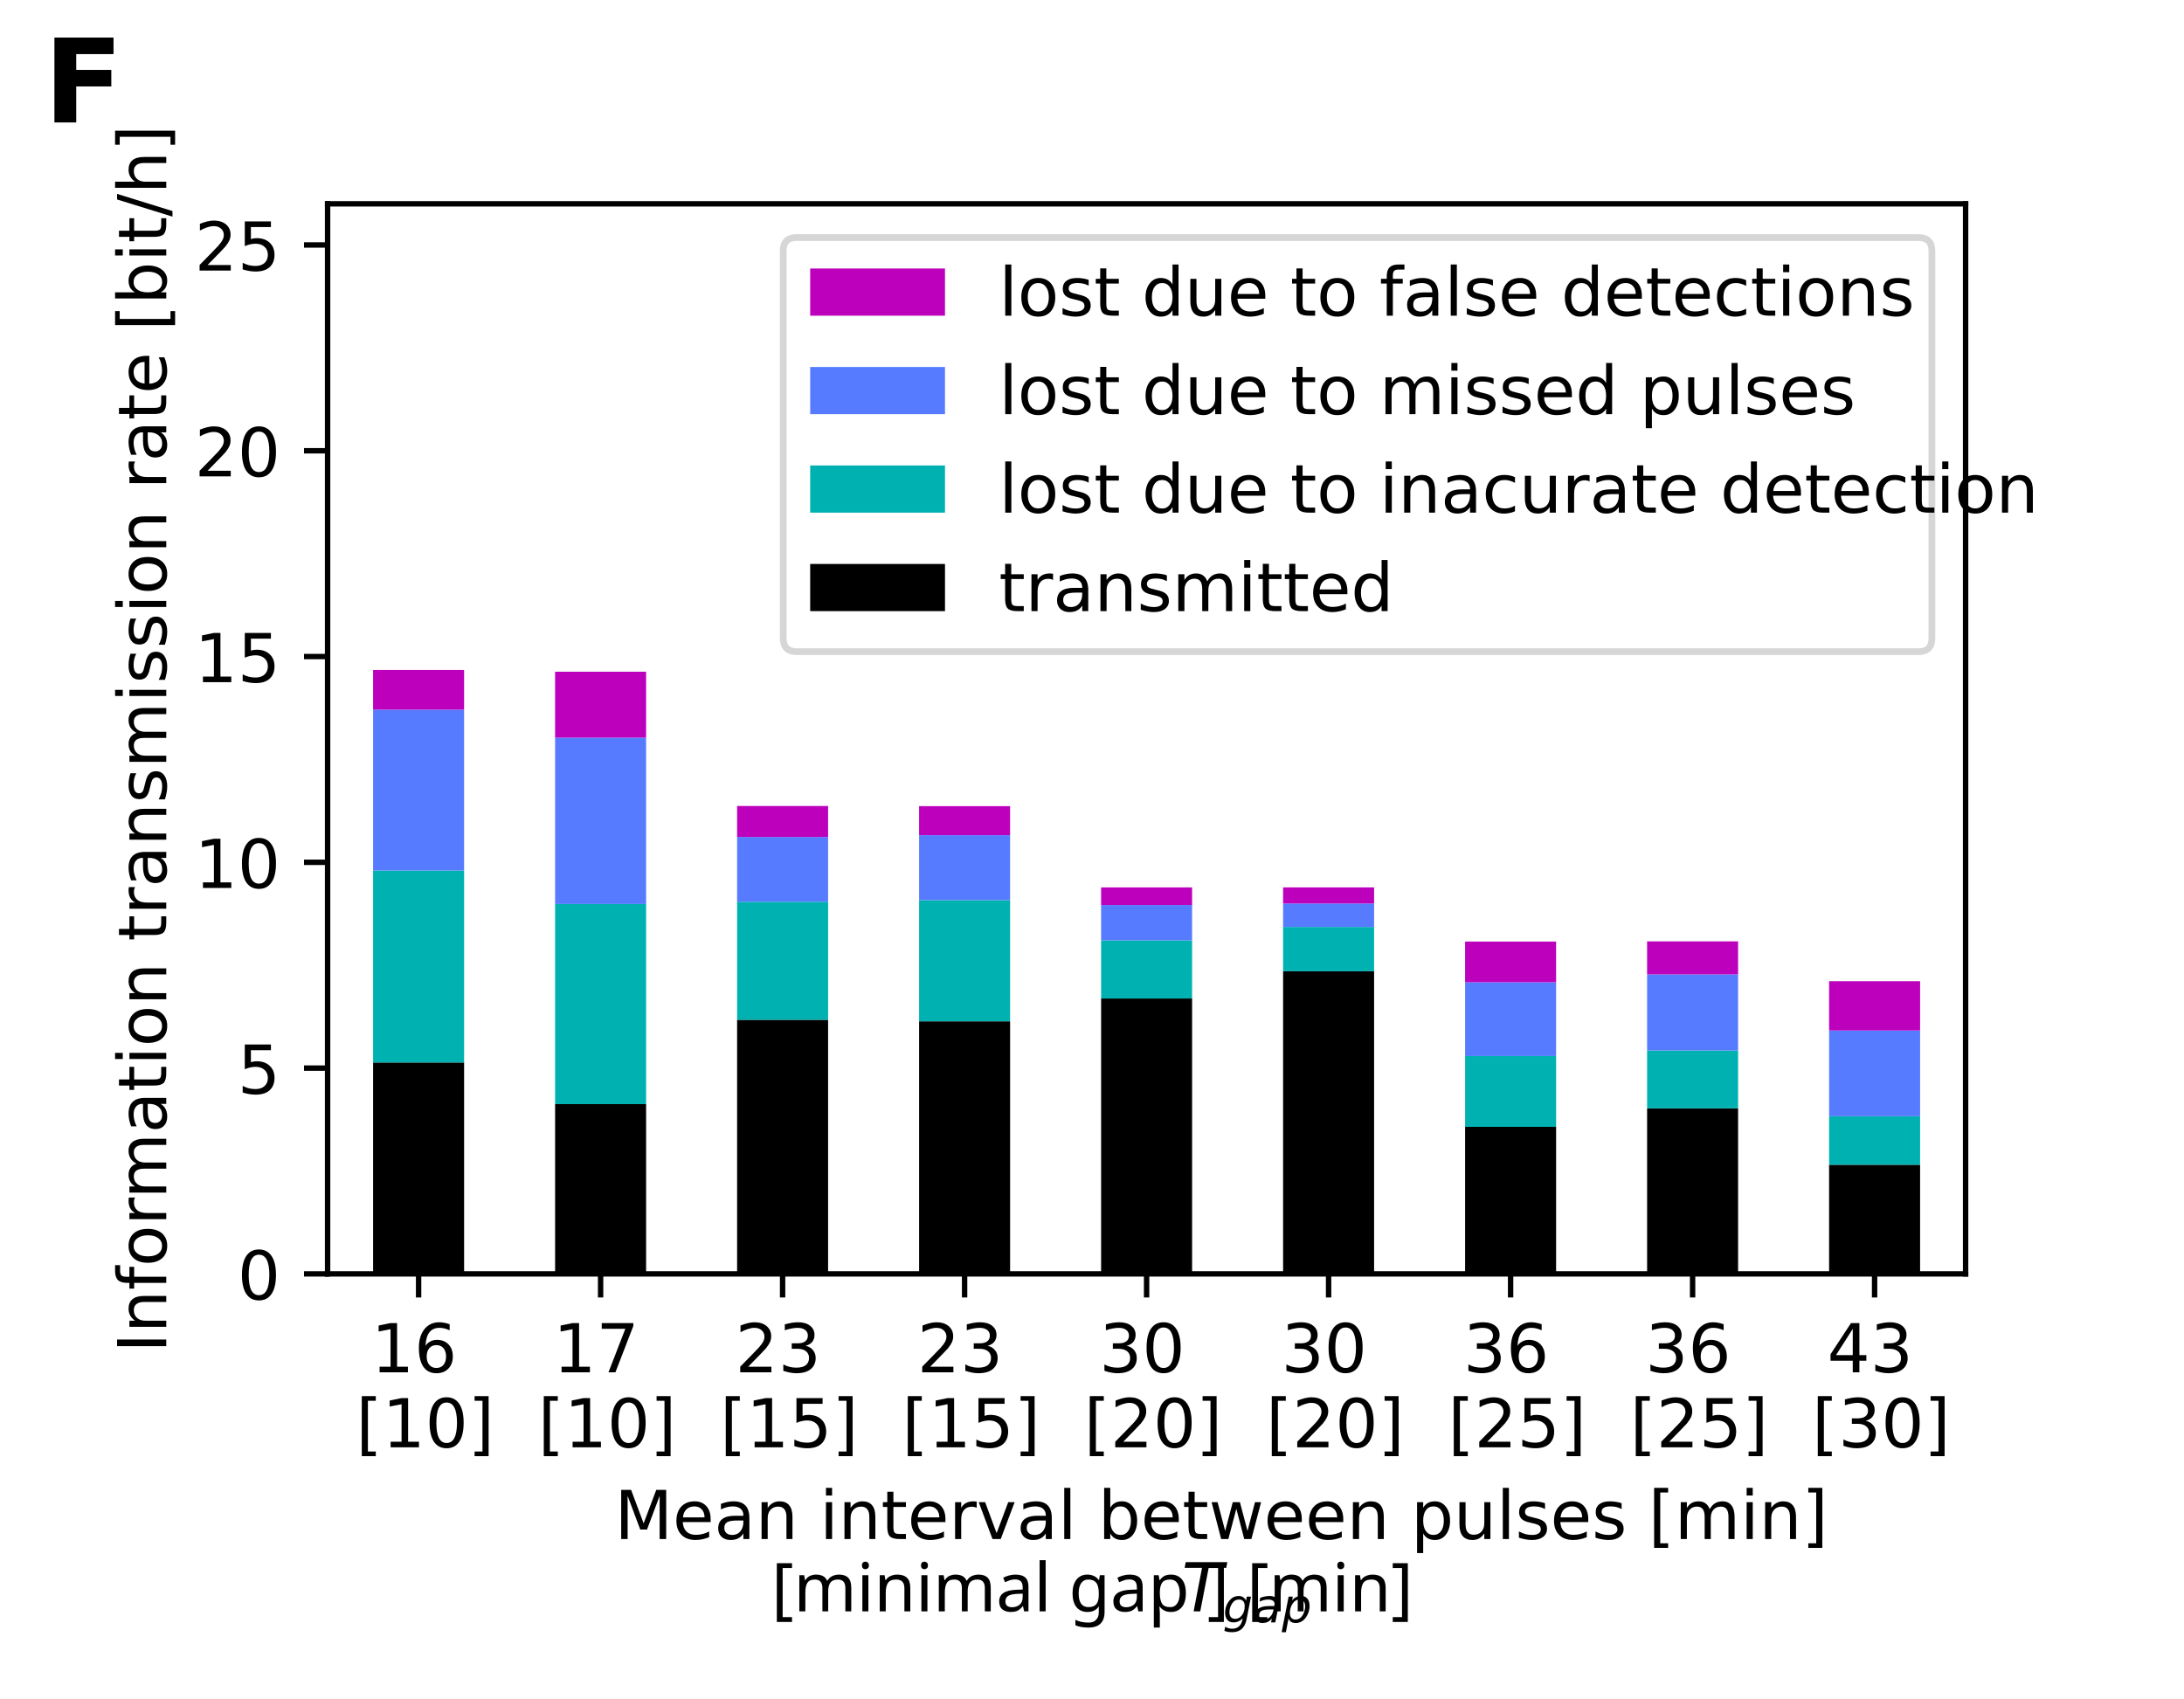
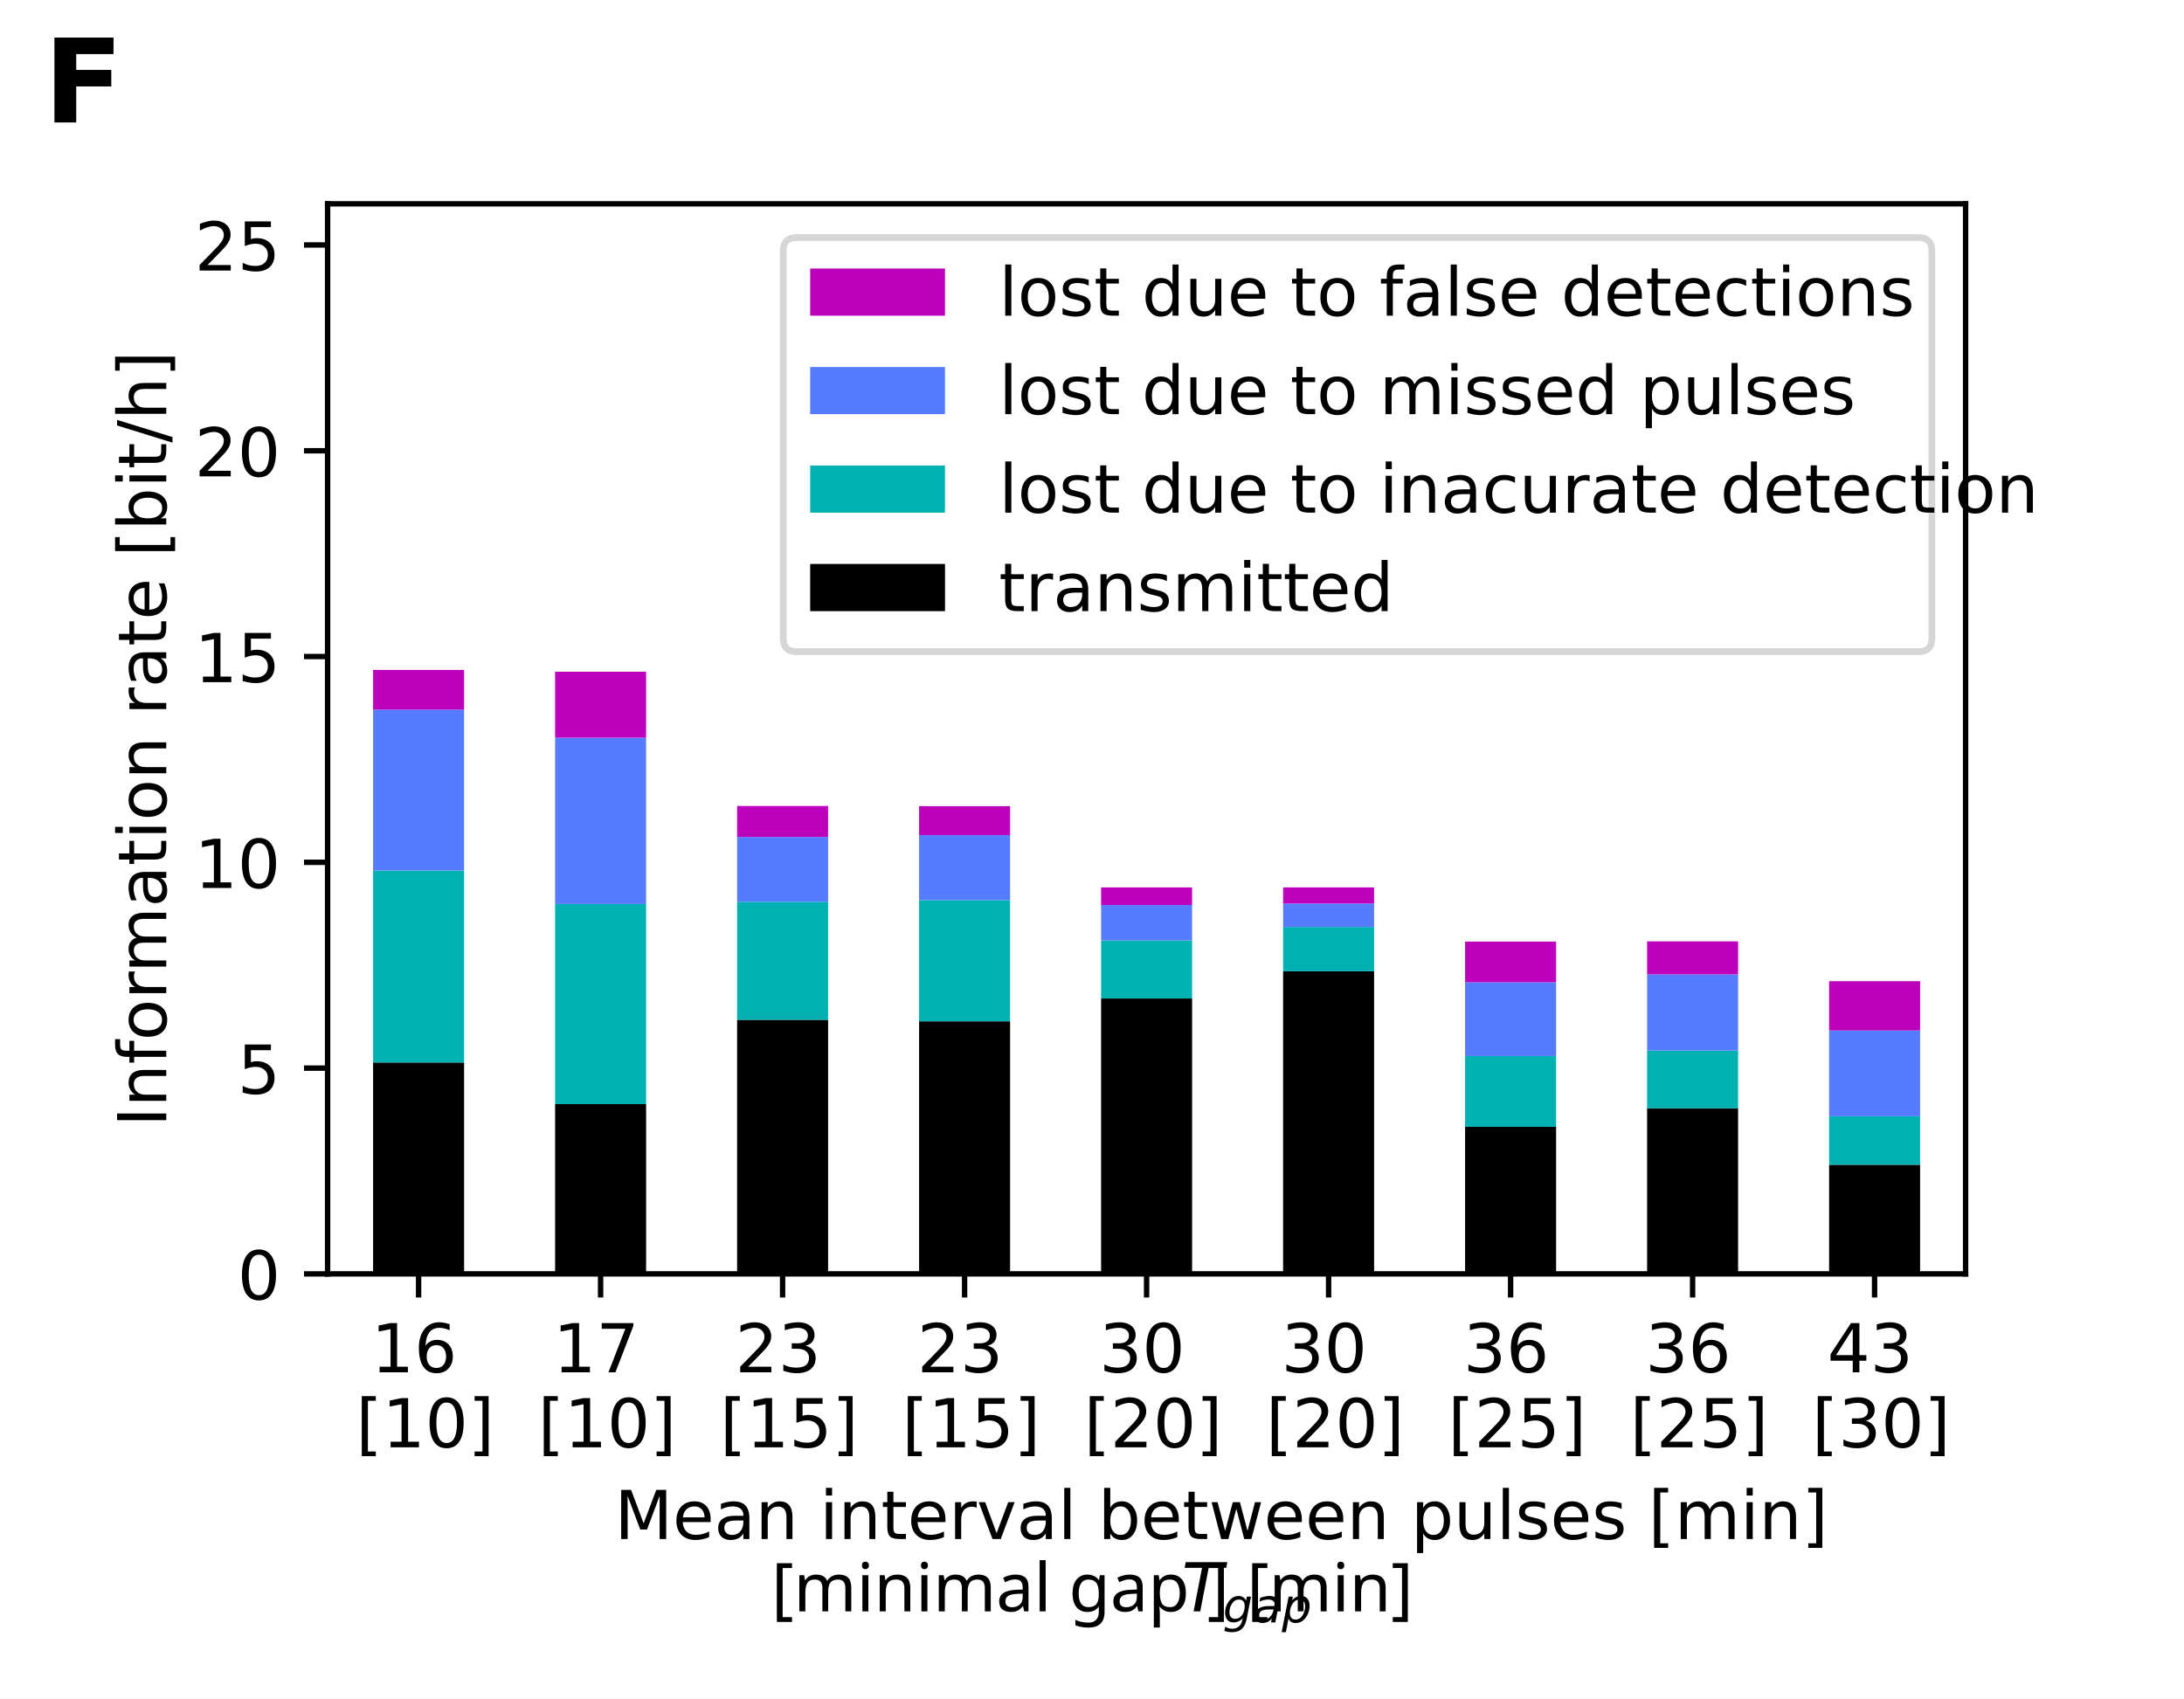
<svg xmlns="http://www.w3.org/2000/svg" xmlns:xlink="http://www.w3.org/1999/xlink" width="324pt" height="252pt" viewBox="0 0 324 252" version="1.1">
  <defs>
    <style type="text/css">*{stroke-linejoin: round; stroke-linecap: butt}</style>
  </defs>
  <g id="figure_1">
    <g id="patch_1">
      <path d="M 0 252  L 324 252  L 324 0  L 0 0  z " style="fill: #ffffff" />
    </g>
    <g id="axes_1">
      <g id="patch_2">
        <path d="M 48.6 189  L 291.6 189  L 291.6 30.24  L 48.6 30.24  z " style="fill: #ffffff" />
      </g>
      <g id="patch_3">
-         <path d="M 55.35 189  L 68.85 189  L 68.85 157.633  L 55.35 157.633  z " clip-path="url(#paf28d3bfcc)" />
+         <path d="M 55.35 189  L 68.85 189  L 68.85 157.633  L 55.35 157.633  z " clip-path="url(#p09f7b85178)" />
      </g>
      <g id="patch_4">
-         <path d="M 82.35 189  L 95.85 189  L 95.85 163.816  L 82.35 163.816  z " clip-path="url(#paf28d3bfcc)" />
+         <path d="M 82.35 189  L 95.85 189  L 95.85 163.816  L 82.35 163.816  z " clip-path="url(#p09f7b85178)" />
      </g>
      <g id="patch_5">
-         <path d="M 109.35 189  L 122.85 189  L 122.85 151.303  L 109.35 151.303  z " clip-path="url(#paf28d3bfcc)" />
+         <path d="M 109.35 189  L 122.85 189  L 122.85 151.303  L 109.35 151.303  z " clip-path="url(#p09f7b85178)" />
      </g>
      <g id="patch_6">
-         <path d="M 136.35 189  L 149.85 189  L 149.85 151.524  L 136.35 151.524  z " clip-path="url(#paf28d3bfcc)" />
+         <path d="M 136.35 189  L 149.85 189  L 149.85 151.524  L 136.35 151.524  z " clip-path="url(#p09f7b85178)" />
      </g>
      <g id="patch_7">
-         <path d="M 163.35 189  L 176.85 189  L 176.85 148.139  L 163.35 148.139  z " clip-path="url(#paf28d3bfcc)" />
+         <path d="M 163.35 189  L 176.85 189  L 176.85 148.139  L 163.35 148.139  z " clip-path="url(#p09f7b85178)" />
      </g>
      <g id="patch_8">
-         <path d="M 190.35 189  L 203.85 189  L 203.85 144.099  L 190.35 144.099  z " clip-path="url(#paf28d3bfcc)" />
+         <path d="M 190.35 189  L 203.85 189  L 203.85 144.099  L 190.35 144.099  z " clip-path="url(#p09f7b85178)" />
      </g>
      <g id="patch_9">
-         <path d="M 217.35 189  L 230.85 189  L 230.85 167.185  L 217.35 167.185  z " clip-path="url(#paf28d3bfcc)" />
+         <path d="M 217.35 189  L 230.85 189  L 230.85 167.185  L 217.35 167.185  z " clip-path="url(#p09f7b85178)" />
      </g>
      <g id="patch_10">
-         <path d="M 244.35 189  L 257.85 189  L 257.85 164.439  L 244.35 164.439  z " clip-path="url(#paf28d3bfcc)" />
+         <path d="M 244.35 189  L 257.85 189  L 257.85 164.439  L 244.35 164.439  z " clip-path="url(#p09f7b85178)" />
      </g>
      <g id="patch_11">
-         <path d="M 271.35 189  L 284.85 189  L 284.85 172.807  L 271.35 172.807  z " clip-path="url(#paf28d3bfcc)" />
+         <path d="M 271.35 189  L 284.85 189  L 284.85 172.807  L 271.35 172.807  z " clip-path="url(#p09f7b85178)" />
      </g>
      <g id="patch_12">
-         <path d="M 55.35 157.633  L 68.85 157.633  L 68.85 129.157  L 55.35 129.157  z " clip-path="url(#paf28d3bfcc)" style="fill: #00b1b1" />
+         <path d="M 55.35 157.633  L 68.85 157.633  L 68.85 129.157  L 55.35 129.157  z " clip-path="url(#p09f7b85178)" style="fill: #00b1b1" />
      </g>
      <g id="patch_13">
-         <path d="M 82.35 163.816  L 95.85 163.816  L 95.85 134.126  L 82.35 134.126  z " clip-path="url(#paf28d3bfcc)" style="fill: #00b1b1" />
+         <path d="M 82.35 163.816  L 95.85 163.816  L 95.85 134.126  L 82.35 134.126  z " clip-path="url(#p09f7b85178)" style="fill: #00b1b1" />
      </g>
      <g id="patch_14">
-         <path d="M 109.35 151.303  L 122.85 151.303  L 122.85 133.784  L 109.35 133.784  z " clip-path="url(#paf28d3bfcc)" style="fill: #00b1b1" />
+         <path d="M 109.35 151.303  L 122.85 151.303  L 122.85 133.784  L 109.35 133.784  z " clip-path="url(#p09f7b85178)" style="fill: #00b1b1" />
      </g>
      <g id="patch_15">
-         <path d="M 136.35 151.524  L 149.85 151.524  L 149.85 133.544  L 136.35 133.544  z " clip-path="url(#paf28d3bfcc)" style="fill: #00b1b1" />
+         <path d="M 136.35 151.524  L 149.85 151.524  L 149.85 133.544  L 136.35 133.544  z " clip-path="url(#p09f7b85178)" style="fill: #00b1b1" />
      </g>
      <g id="patch_16">
-         <path d="M 163.35 148.139  L 176.85 148.139  L 176.85 139.521  L 163.35 139.521  z " clip-path="url(#paf28d3bfcc)" style="fill: #00b1b1" />
+         <path d="M 163.35 148.139  L 176.85 148.139  L 176.85 139.521  L 163.35 139.521  z " clip-path="url(#p09f7b85178)" style="fill: #00b1b1" />
      </g>
      <g id="patch_17">
-         <path d="M 190.35 144.099  L 203.85 144.099  L 203.85 137.527  L 190.35 137.527  z " clip-path="url(#paf28d3bfcc)" style="fill: #00b1b1" />
+         <path d="M 190.35 144.099  L 203.85 144.099  L 203.85 137.527  L 190.35 137.527  z " clip-path="url(#p09f7b85178)" style="fill: #00b1b1" />
      </g>
      <g id="patch_18">
-         <path d="M 217.35 167.185  L 230.85 167.185  L 230.85 156.679  L 217.35 156.679  z " clip-path="url(#paf28d3bfcc)" style="fill: #00b1b1" />
+         <path d="M 217.35 167.185  L 230.85 167.185  L 230.85 156.679  L 217.35 156.679  z " clip-path="url(#p09f7b85178)" style="fill: #00b1b1" />
      </g>
      <g id="patch_19">
-         <path d="M 244.35 164.439  L 257.85 164.439  L 257.85 155.863  L 244.35 155.863  z " clip-path="url(#paf28d3bfcc)" style="fill: #00b1b1" />
+         <path d="M 244.35 164.439  L 257.85 164.439  L 257.85 155.863  L 244.35 155.863  z " clip-path="url(#p09f7b85178)" style="fill: #00b1b1" />
      </g>
      <g id="patch_20">
-         <path d="M 271.35 172.807  L 284.85 172.807  L 284.85 165.612  L 271.35 165.612  z " clip-path="url(#paf28d3bfcc)" style="fill: #00b1b1" />
+         <path d="M 271.35 172.807  L 284.85 172.807  L 284.85 165.612  L 271.35 165.612  z " clip-path="url(#p09f7b85178)" style="fill: #00b1b1" />
      </g>
      <g id="patch_21">
-         <path d="M 55.35 129.157  L 68.85 129.157  L 68.85 105.291  L 55.35 105.291  z " clip-path="url(#paf28d3bfcc)" style="fill: #577bfe" />
+         <path d="M 55.35 129.157  L 68.85 129.157  L 68.85 105.291  L 55.35 105.291  z " clip-path="url(#p09f7b85178)" style="fill: #577bfe" />
      </g>
      <g id="patch_22">
-         <path d="M 82.35 134.126  L 95.85 134.126  L 95.85 109.444  L 82.35 109.444  z " clip-path="url(#paf28d3bfcc)" style="fill: #577bfe" />
+         <path d="M 82.35 134.126  L 95.85 134.126  L 95.85 109.444  L 82.35 109.444  z " clip-path="url(#p09f7b85178)" style="fill: #577bfe" />
      </g>
      <g id="patch_23">
-         <path d="M 109.35 133.784  L 122.85 133.784  L 122.85 124.177  L 109.35 124.177  z " clip-path="url(#paf28d3bfcc)" style="fill: #577bfe" />
+         <path d="M 109.35 133.784  L 122.85 133.784  L 122.85 124.177  L 109.35 124.177  z " clip-path="url(#p09f7b85178)" style="fill: #577bfe" />
      </g>
      <g id="patch_24">
-         <path d="M 136.35 133.544  L 149.85 133.544  L 149.85 123.908  L 136.35 123.908  z " clip-path="url(#paf28d3bfcc)" style="fill: #577bfe" />
+         <path d="M 136.35 133.544  L 149.85 133.544  L 149.85 123.908  L 136.35 123.908  z " clip-path="url(#p09f7b85178)" style="fill: #577bfe" />
      </g>
      <g id="patch_25">
-         <path d="M 163.35 139.521  L 176.85 139.521  L 176.85 134.272  L 163.35 134.272  z " clip-path="url(#paf28d3bfcc)" style="fill: #577bfe" />
+         <path d="M 163.35 139.521  L 176.85 139.521  L 176.85 134.272  L 163.35 134.272  z " clip-path="url(#p09f7b85178)" style="fill: #577bfe" />
      </g>
      <g id="patch_26">
-         <path d="M 190.35 137.527  L 203.85 137.527  L 203.85 134.046  L 190.35 134.046  z " clip-path="url(#paf28d3bfcc)" style="fill: #577bfe" />
+         <path d="M 190.35 137.527  L 203.85 137.527  L 203.85 134.046  L 190.35 134.046  z " clip-path="url(#p09f7b85178)" style="fill: #577bfe" />
      </g>
      <g id="patch_27">
-         <path d="M 217.35 156.679  L 230.85 156.679  L 230.85 145.736  L 217.35 145.736  z " clip-path="url(#paf28d3bfcc)" style="fill: #577bfe" />
+         <path d="M 217.35 156.679  L 230.85 156.679  L 230.85 145.736  L 217.35 145.736  z " clip-path="url(#p09f7b85178)" style="fill: #577bfe" />
      </g>
      <g id="patch_28">
-         <path d="M 244.35 155.863  L 257.85 155.863  L 257.85 144.561  L 244.35 144.561  z " clip-path="url(#paf28d3bfcc)" style="fill: #577bfe" />
+         <path d="M 244.35 155.863  L 257.85 155.863  L 257.85 144.561  L 244.35 144.561  z " clip-path="url(#p09f7b85178)" style="fill: #577bfe" />
      </g>
      <g id="patch_29">
-         <path d="M 271.35 165.612  L 284.85 165.612  L 284.85 152.889  L 271.35 152.889  z " clip-path="url(#paf28d3bfcc)" style="fill: #577bfe" />
+         <path d="M 271.35 165.612  L 284.85 165.612  L 284.85 152.889  L 271.35 152.889  z " clip-path="url(#p09f7b85178)" style="fill: #577bfe" />
      </g>
      <g id="patch_30">
-         <path d="M 55.35 105.291  L 68.85 105.291  L 68.85 99.396  L 55.35 99.396  z " clip-path="url(#paf28d3bfcc)" style="fill: #bc00bc" />
+         <path d="M 55.35 105.291  L 68.85 105.291  L 68.85 99.396  L 55.35 99.396  z " clip-path="url(#p09f7b85178)" style="fill: #bc00bc" />
      </g>
      <g id="patch_31">
-         <path d="M 82.35 109.444  L 95.85 109.444  L 95.85 99.659  L 82.35 99.659  z " clip-path="url(#paf28d3bfcc)" style="fill: #bc00bc" />
+         <path d="M 82.35 109.444  L 95.85 109.444  L 95.85 99.659  L 82.35 99.659  z " clip-path="url(#p09f7b85178)" style="fill: #bc00bc" />
      </g>
      <g id="patch_32">
-         <path d="M 109.35 124.177  L 122.85 124.177  L 122.85 119.581  L 109.35 119.581  z " clip-path="url(#paf28d3bfcc)" style="fill: #bc00bc" />
+         <path d="M 109.35 124.177  L 122.85 124.177  L 122.85 119.581  L 109.35 119.581  z " clip-path="url(#p09f7b85178)" style="fill: #bc00bc" />
      </g>
      <g id="patch_33">
-         <path d="M 136.35 123.908  L 149.85 123.908  L 149.85 119.605  L 136.35 119.605  z " clip-path="url(#paf28d3bfcc)" style="fill: #bc00bc" />
+         <path d="M 136.35 123.908  L 149.85 123.908  L 149.85 119.605  L 136.35 119.605  z " clip-path="url(#p09f7b85178)" style="fill: #bc00bc" />
      </g>
      <g id="patch_34">
-         <path d="M 163.35 134.272  L 176.85 134.272  L 176.85 131.661  L 163.35 131.661  z " clip-path="url(#paf28d3bfcc)" style="fill: #bc00bc" />
+         <path d="M 163.35 134.272  L 176.85 134.272  L 176.85 131.661  L 163.35 131.661  z " clip-path="url(#p09f7b85178)" style="fill: #bc00bc" />
      </g>
      <g id="patch_35">
-         <path d="M 190.35 134.046  L 203.85 134.046  L 203.85 131.658  L 190.35 131.658  z " clip-path="url(#paf28d3bfcc)" style="fill: #bc00bc" />
+         <path d="M 190.35 134.046  L 203.85 134.046  L 203.85 131.658  L 190.35 131.658  z " clip-path="url(#p09f7b85178)" style="fill: #bc00bc" />
      </g>
      <g id="patch_36">
-         <path d="M 217.35 145.736  L 230.85 145.736  L 230.85 139.695  L 217.35 139.695  z " clip-path="url(#paf28d3bfcc)" style="fill: #bc00bc" />
+         <path d="M 217.35 145.736  L 230.85 145.736  L 230.85 139.695  L 217.35 139.695  z " clip-path="url(#p09f7b85178)" style="fill: #bc00bc" />
      </g>
      <g id="patch_37">
-         <path d="M 244.35 144.561  L 257.85 144.561  L 257.85 139.666  L 244.35 139.666  z " clip-path="url(#paf28d3bfcc)" style="fill: #bc00bc" />
+         <path d="M 244.35 144.561  L 257.85 144.561  L 257.85 139.666  L 244.35 139.666  z " clip-path="url(#p09f7b85178)" style="fill: #bc00bc" />
      </g>
      <g id="patch_38">
-         <path d="M 271.35 152.889  L 284.85 152.889  L 284.85 145.574  L 271.35 145.574  z " clip-path="url(#paf28d3bfcc)" style="fill: #bc00bc" />
+         <path d="M 271.35 152.889  L 284.85 152.889  L 284.85 145.574  L 271.35 145.574  z " clip-path="url(#p09f7b85178)" style="fill: #bc00bc" />
      </g>
      <g id="matplotlib.axis_1">
        <g id="xtick_1">
          <g id="line2d_1">
            <defs>
-               <path id="m97f475cb89" d="M 0 0  L 0 3.5  " style="stroke: #000000; stroke-width: 0.8" />
+               <path id="m47c548dffa" d="M 0 0  L 0 3.5  " style="stroke: #000000; stroke-width: 0.8" />
            </defs>
            <g>
-               <use xlink:href="#m97f475cb89" x="62.1" y="189" style="stroke: #000000; stroke-width: 0.8" />
+               <use xlink:href="#m47c548dffa" x="62.1" y="189" style="stroke: #000000; stroke-width: 0.8" />
            </g>
          </g>
          <g id="text_1">
            <text style="font: 10px 'Tahoma', 'DejaVu Sans', 'Lucida Grande', 'Verdana', sans-serif" transform="translate(55.07812 203.5984)">16 </text>
            <text style="font: 10px 'Tahoma', 'DejaVu Sans', 'Lucida Grande', 'Verdana', sans-serif" transform="translate(52.8125 214.7291)">[10]</text>
          </g>
        </g>
        <g id="xtick_2">
          <g id="line2d_2">
            <g>
-               <use xlink:href="#m97f475cb89" x="89.1" y="189" style="stroke: #000000; stroke-width: 0.8" />
+               <use xlink:href="#m47c548dffa" x="89.1" y="189" style="stroke: #000000; stroke-width: 0.8" />
            </g>
          </g>
          <g id="text_2">
            <text style="font: 10px 'Tahoma', 'DejaVu Sans', 'Lucida Grande', 'Verdana', sans-serif" transform="translate(82.07812 203.5984)">17 </text>
            <text style="font: 10px 'Tahoma', 'DejaVu Sans', 'Lucida Grande', 'Verdana', sans-serif" transform="translate(79.8125 214.7291)">[10]</text>
          </g>
        </g>
        <g id="xtick_3">
          <g id="line2d_3">
            <g>
-               <use xlink:href="#m97f475cb89" x="116.1" y="189" style="stroke: #000000; stroke-width: 0.8" />
+               <use xlink:href="#m47c548dffa" x="116.1" y="189" style="stroke: #000000; stroke-width: 0.8" />
            </g>
          </g>
          <g id="text_3">
            <text style="font: 10px 'Tahoma', 'DejaVu Sans', 'Lucida Grande', 'Verdana', sans-serif" transform="translate(109.0781 203.5984)">23 </text>
            <text style="font: 10px 'Tahoma', 'DejaVu Sans', 'Lucida Grande', 'Verdana', sans-serif" transform="translate(106.8125 214.7291)">[15]</text>
          </g>
        </g>
        <g id="xtick_4">
          <g id="line2d_4">
            <g>
-               <use xlink:href="#m97f475cb89" x="143.1" y="189" style="stroke: #000000; stroke-width: 0.8" />
+               <use xlink:href="#m47c548dffa" x="143.1" y="189" style="stroke: #000000; stroke-width: 0.8" />
            </g>
          </g>
          <g id="text_4">
            <text style="font: 10px 'Tahoma', 'DejaVu Sans', 'Lucida Grande', 'Verdana', sans-serif" transform="translate(136.0781 203.5984)">23 </text>
            <text style="font: 10px 'Tahoma', 'DejaVu Sans', 'Lucida Grande', 'Verdana', sans-serif" transform="translate(133.8125 214.7291)">[15]</text>
          </g>
        </g>
        <g id="xtick_5">
          <g id="line2d_5">
            <g>
-               <use xlink:href="#m97f475cb89" x="170.1" y="189" style="stroke: #000000; stroke-width: 0.8" />
+               <use xlink:href="#m47c548dffa" x="170.1" y="189" style="stroke: #000000; stroke-width: 0.8" />
            </g>
          </g>
          <g id="text_5">
            <text style="font: 10px 'Tahoma', 'DejaVu Sans', 'Lucida Grande', 'Verdana', sans-serif" transform="translate(163.0781 203.5984)">30 </text>
            <text style="font: 10px 'Tahoma', 'DejaVu Sans', 'Lucida Grande', 'Verdana', sans-serif" transform="translate(160.8125 214.7291)">[20]</text>
          </g>
        </g>
        <g id="xtick_6">
          <g id="line2d_6">
            <g>
-               <use xlink:href="#m97f475cb89" x="197.1" y="189" style="stroke: #000000; stroke-width: 0.8" />
+               <use xlink:href="#m47c548dffa" x="197.1" y="189" style="stroke: #000000; stroke-width: 0.8" />
            </g>
          </g>
          <g id="text_6">
            <text style="font: 10px 'Tahoma', 'DejaVu Sans', 'Lucida Grande', 'Verdana', sans-serif" transform="translate(190.0781 203.5984)">30 </text>
            <text style="font: 10px 'Tahoma', 'DejaVu Sans', 'Lucida Grande', 'Verdana', sans-serif" transform="translate(187.8125 214.7291)">[20]</text>
          </g>
        </g>
        <g id="xtick_7">
          <g id="line2d_7">
            <g>
-               <use xlink:href="#m97f475cb89" x="224.1" y="189" style="stroke: #000000; stroke-width: 0.8" />
+               <use xlink:href="#m47c548dffa" x="224.1" y="189" style="stroke: #000000; stroke-width: 0.8" />
            </g>
          </g>
          <g id="text_7">
            <text style="font: 10px 'Tahoma', 'DejaVu Sans', 'Lucida Grande', 'Verdana', sans-serif" transform="translate(217.0781 203.5984)">36 </text>
            <text style="font: 10px 'Tahoma', 'DejaVu Sans', 'Lucida Grande', 'Verdana', sans-serif" transform="translate(214.8125 214.7291)">[25]</text>
          </g>
        </g>
        <g id="xtick_8">
          <g id="line2d_8">
            <g>
-               <use xlink:href="#m97f475cb89" x="251.1" y="189" style="stroke: #000000; stroke-width: 0.8" />
+               <use xlink:href="#m47c548dffa" x="251.1" y="189" style="stroke: #000000; stroke-width: 0.8" />
            </g>
          </g>
          <g id="text_8">
            <text style="font: 10px 'Tahoma', 'DejaVu Sans', 'Lucida Grande', 'Verdana', sans-serif" transform="translate(244.0781 203.5984)">36 </text>
            <text style="font: 10px 'Tahoma', 'DejaVu Sans', 'Lucida Grande', 'Verdana', sans-serif" transform="translate(241.8125 214.7291)">[25]</text>
          </g>
        </g>
        <g id="xtick_9">
          <g id="line2d_9">
            <g>
-               <use xlink:href="#m97f475cb89" x="278.1" y="189" style="stroke: #000000; stroke-width: 0.8" />
+               <use xlink:href="#m47c548dffa" x="278.1" y="189" style="stroke: #000000; stroke-width: 0.8" />
            </g>
          </g>
          <g id="text_9">
            <text style="font: 10px 'Tahoma', 'DejaVu Sans', 'Lucida Grande', 'Verdana', sans-serif" transform="translate(271.0781 203.5984)">43 </text>
            <text style="font: 10px 'Tahoma', 'DejaVu Sans', 'Lucida Grande', 'Verdana', sans-serif" transform="translate(268.8125 214.7291)">[30]</text>
          </g>
        </g>
        <g id="text_10">
          <text style="font: 10px 'Tahoma', 'DejaVu Sans', 'Lucida Grande', 'Verdana', sans-serif" transform="translate(91.17109 228.34)">Mean interval between pulses [min]</text>
          <g transform="translate(114.45 239.4725)">
            <text>
              <tspan style="font: 10px 'Tahoma'" x="0 3.828 12.227 14.512 20.088 22.373 30.771 36.021 38.306 41.431 46.958 52.207 57.734 80.417 84.246 87.371 91.199 99.597 101.882 107.458" y="-0.406">[minimal gap ] [min]</tspan>
              <tspan style="font: oblique 10px 'DejaVu Sans'" x="60.859" y="-0.406">T</tspan>
              <tspan style="font: oblique 7px 'DejaVu Sans'" x="66.968 71.411 75.701" y="1.234">gap</tspan>
            </text>
          </g>
        </g>
      </g>
      <g id="matplotlib.axis_2">
        <g id="ytick_1">
          <g id="line2d_10">
            <defs>
-               <path id="m2c7bed30ec" d="M 0 0  L -3.5 0  " style="stroke: #000000; stroke-width: 0.8" />
+               <path id="ma0a88bbfb0" d="M 0 0  L -3.5 0  " style="stroke: #000000; stroke-width: 0.8" />
            </defs>
            <g>
-               <use xlink:href="#m2c7bed30ec" x="48.6" y="189" style="stroke: #000000; stroke-width: 0.8" />
+               <use xlink:href="#ma0a88bbfb0" x="48.6" y="189" style="stroke: #000000; stroke-width: 0.8" />
            </g>
          </g>
          <g id="text_11">
            <text style="font: 10px 'Tahoma', 'DejaVu Sans', 'Lucida Grande', 'Verdana', sans-serif; text-anchor: end" x="41.6" y="192.799" transform="rotate(-0 41.6 192.7992)">0</text>
          </g>
        </g>
        <g id="ytick_2">
          <g id="line2d_11">
            <g>
-               <use xlink:href="#m2c7bed30ec" x="48.6" y="158.469" style="stroke: #000000; stroke-width: 0.8" />
+               <use xlink:href="#ma0a88bbfb0" x="48.6" y="158.469" style="stroke: #000000; stroke-width: 0.8" />
            </g>
          </g>
          <g id="text_12">
            <text style="font: 10px 'Tahoma', 'DejaVu Sans', 'Lucida Grande', 'Verdana', sans-serif; text-anchor: end" x="41.6" y="162.268" transform="rotate(-0 41.6 162.2685)">5</text>
          </g>
        </g>
        <g id="ytick_3">
          <g id="line2d_12">
            <g>
-               <use xlink:href="#m2c7bed30ec" x="48.6" y="127.938" style="stroke: #000000; stroke-width: 0.8" />
+               <use xlink:href="#ma0a88bbfb0" x="48.6" y="127.938" style="stroke: #000000; stroke-width: 0.8" />
            </g>
          </g>
          <g id="text_13">
            <text style="font: 10px 'Tahoma', 'DejaVu Sans', 'Lucida Grande', 'Verdana', sans-serif; text-anchor: end" x="41.6" y="131.738" transform="rotate(-0 41.6 131.7377)">10</text>
          </g>
        </g>
        <g id="ytick_4">
          <g id="line2d_13">
            <g>
-               <use xlink:href="#m2c7bed30ec" x="48.6" y="97.408" style="stroke: #000000; stroke-width: 0.8" />
+               <use xlink:href="#ma0a88bbfb0" x="48.6" y="97.408" style="stroke: #000000; stroke-width: 0.8" />
            </g>
          </g>
          <g id="text_14">
            <text style="font: 10px 'Tahoma', 'DejaVu Sans', 'Lucida Grande', 'Verdana', sans-serif; text-anchor: end" x="41.6" y="101.207" transform="rotate(-0 41.6 101.2069)">15</text>
          </g>
        </g>
        <g id="ytick_5">
          <g id="line2d_14">
            <g>
-               <use xlink:href="#m2c7bed30ec" x="48.6" y="66.877" style="stroke: #000000; stroke-width: 0.8" />
+               <use xlink:href="#ma0a88bbfb0" x="48.6" y="66.877" style="stroke: #000000; stroke-width: 0.8" />
            </g>
          </g>
          <g id="text_15">
            <text style="font: 10px 'Tahoma', 'DejaVu Sans', 'Lucida Grande', 'Verdana', sans-serif; text-anchor: end" x="41.6" y="70.676" transform="rotate(-0 41.6 70.67614)">20</text>
          </g>
        </g>
        <g id="ytick_6">
          <g id="line2d_15">
            <g>
-               <use xlink:href="#m2c7bed30ec" x="48.6" y="36.346" style="stroke: #000000; stroke-width: 0.8" />
+               <use xlink:href="#ma0a88bbfb0" x="48.6" y="36.346" style="stroke: #000000; stroke-width: 0.8" />
            </g>
          </g>
          <g id="text_16">
            <text style="font: 10px 'Tahoma', 'DejaVu Sans', 'Lucida Grande', 'Verdana', sans-serif; text-anchor: end" x="41.6" y="40.145" transform="rotate(-0 41.6 40.14537)">25</text>
          </g>
        </g>
        <g id="text_17">
-           <text style="font: 10px 'Tahoma', 'DejaVu Sans', 'Lucida Grande', 'Verdana', sans-serif; text-anchor: middle" x="24.669" y="109.62" transform="rotate(-90 24.66875 109.62)">Information transmission rate [bit/h]</text>
+           <text style="font: 10px 'Tahoma', 'DejaVu Sans', 'Lucida Grande', 'Verdana', sans-serif; text-anchor: middle" x="24.669" y="109.62" transform="rotate(-90 24.66875 109.62)">Information rate [bit/h]</text>
        </g>
      </g>
      <g id="patch_39">
        <path d="M 48.6 189  L 48.6 30.24  " style="fill: none; stroke: #000000; stroke-width: 0.8; stroke-linejoin: miter; stroke-linecap: square" />
      </g>
      <g id="patch_40">
        <path d="M 291.6 189  L 291.6 30.24  " style="fill: none; stroke: #000000; stroke-width: 0.8; stroke-linejoin: miter; stroke-linecap: square" />
      </g>
      <g id="patch_41">
        <path d="M 48.6 189  L 291.6 189  " style="fill: none; stroke: #000000; stroke-width: 0.8; stroke-linejoin: miter; stroke-linecap: square" />
      </g>
      <g id="patch_42">
        <path d="M 48.6 30.24  L 291.6 30.24  " style="fill: none; stroke: #000000; stroke-width: 0.8; stroke-linejoin: miter; stroke-linecap: square" />
      </g>
      <g id="text_18">
        <text style="font: 700 17.28px 'Tahoma', 'DejaVu Sans', 'Lucida Grande', 'Verdana', sans-serif; text-anchor: start" x="6.48" y="18.17" transform="rotate(-0 6.48 18.1701)">F</text>
      </g>
      <g id="legend_1">
        <g id="patch_43">
          <path d="M 118.192 96.684  L 284.6 96.684  Q 286.6 96.684 286.6 94.684  L 286.6 37.24  Q 286.6 35.24 284.6 35.24  L 118.192 35.24  Q 116.192 35.24 116.192 37.24  L 116.192 94.684  Q 116.192 96.684 118.192 96.684  z " style="fill: #ffffff; opacity: 0.8; stroke: #cccccc; stroke-linejoin: miter" />
        </g>
        <g id="patch_44">
          <path d="M 120.192 46.838  L 140.192 46.838  L 140.192 39.838  L 120.192 39.838  z " style="fill: #bc00bc" />
        </g>
        <g id="text_19">
          <text style="font: 10px 'Tahoma', 'DejaVu Sans', 'Lucida Grande', 'Verdana', sans-serif; text-anchor: start" x="148.192" y="46.838" transform="rotate(-0 148.1922 46.83844)">lost due to false detections</text>
        </g>
        <g id="patch_45">
          <path d="M 120.192 61.449  L 140.192 61.449  L 140.192 54.449  L 120.192 54.449  z " style="fill: #577bfe" />
        </g>
        <g id="text_20">
          <text style="font: 10px 'Tahoma', 'DejaVu Sans', 'Lucida Grande', 'Verdana', sans-serif; text-anchor: start" x="148.192" y="61.449" transform="rotate(-0 148.1922 61.44938)">lost due to missed pulses</text>
        </g>
        <g id="patch_46">
          <path d="M 120.192 76.06  L 140.192 76.06  L 140.192 69.06  L 120.192 69.06  z " style="fill: #00b1b1" />
        </g>
        <g id="text_21">
          <text style="font: 10px 'Tahoma', 'DejaVu Sans', 'Lucida Grande', 'Verdana', sans-serif; text-anchor: start" x="148.192" y="76.06" transform="rotate(-0 148.1922 76.06031)">lost due to inacurate detection</text>
        </g>
        <g id="patch_47">
          <path d="M 120.192 90.671  L 140.192 90.671  L 140.192 83.671  L 120.192 83.671  z " />
        </g>
        <g id="text_22">
          <text style="font: 10px 'Tahoma', 'DejaVu Sans', 'Lucida Grande', 'Verdana', sans-serif; text-anchor: start" x="148.192" y="90.671" transform="rotate(-0 148.1922 90.67125)">transmitted</text>
        </g>
      </g>
    </g>
  </g>
  <defs>
-     <clipPath id="paf28d3bfcc">
+     <clipPath id="p09f7b85178">
      <rect x="48.6" y="30.24" width="243" height="158.76" />
    </clipPath>
  </defs>
</svg>
